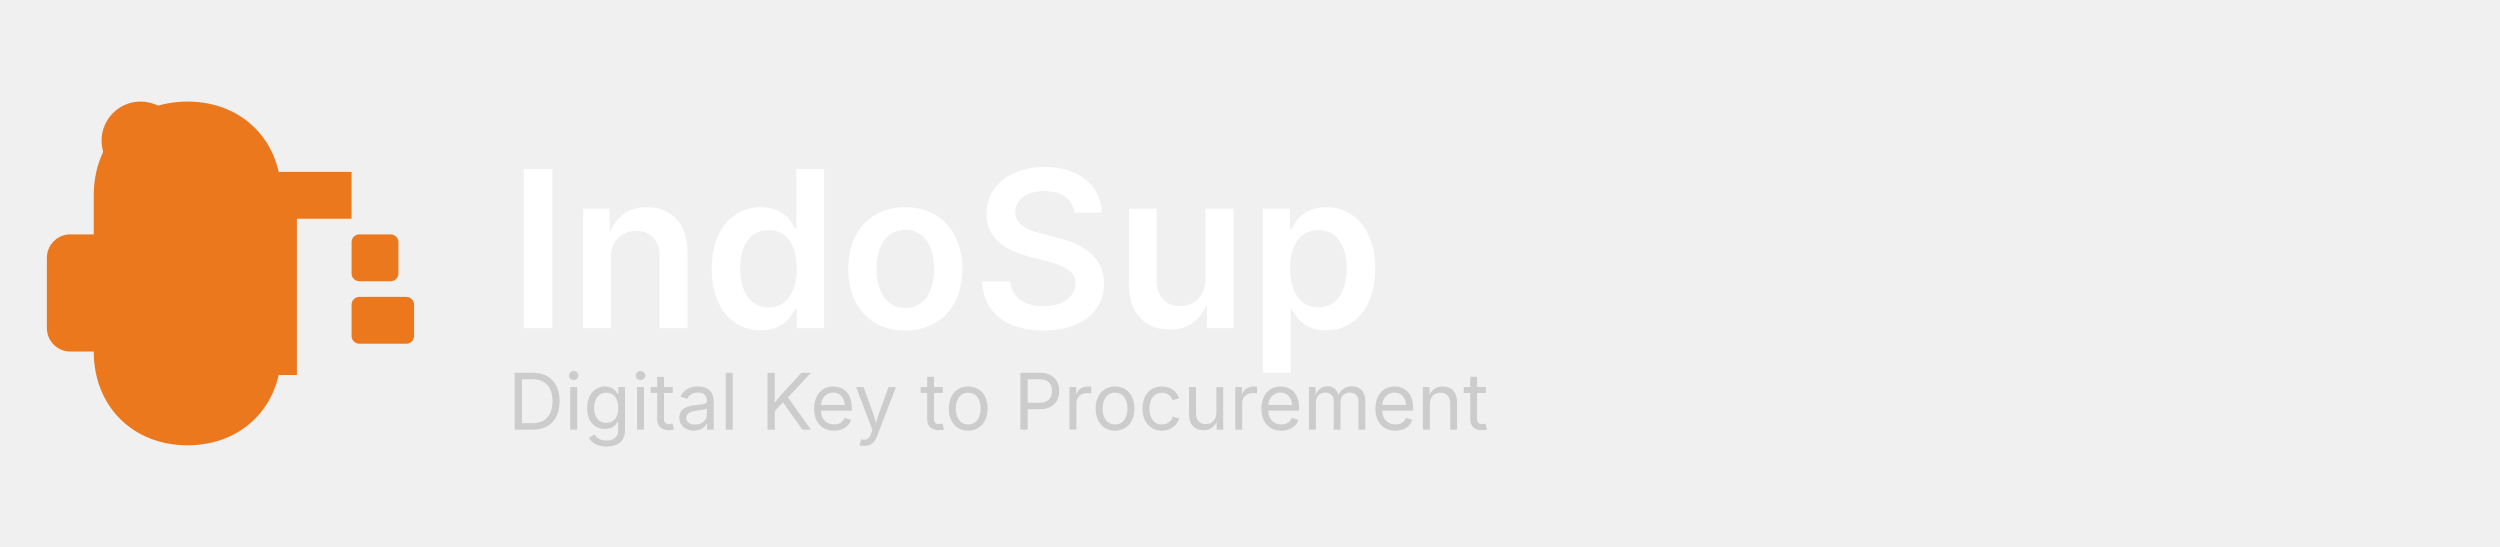
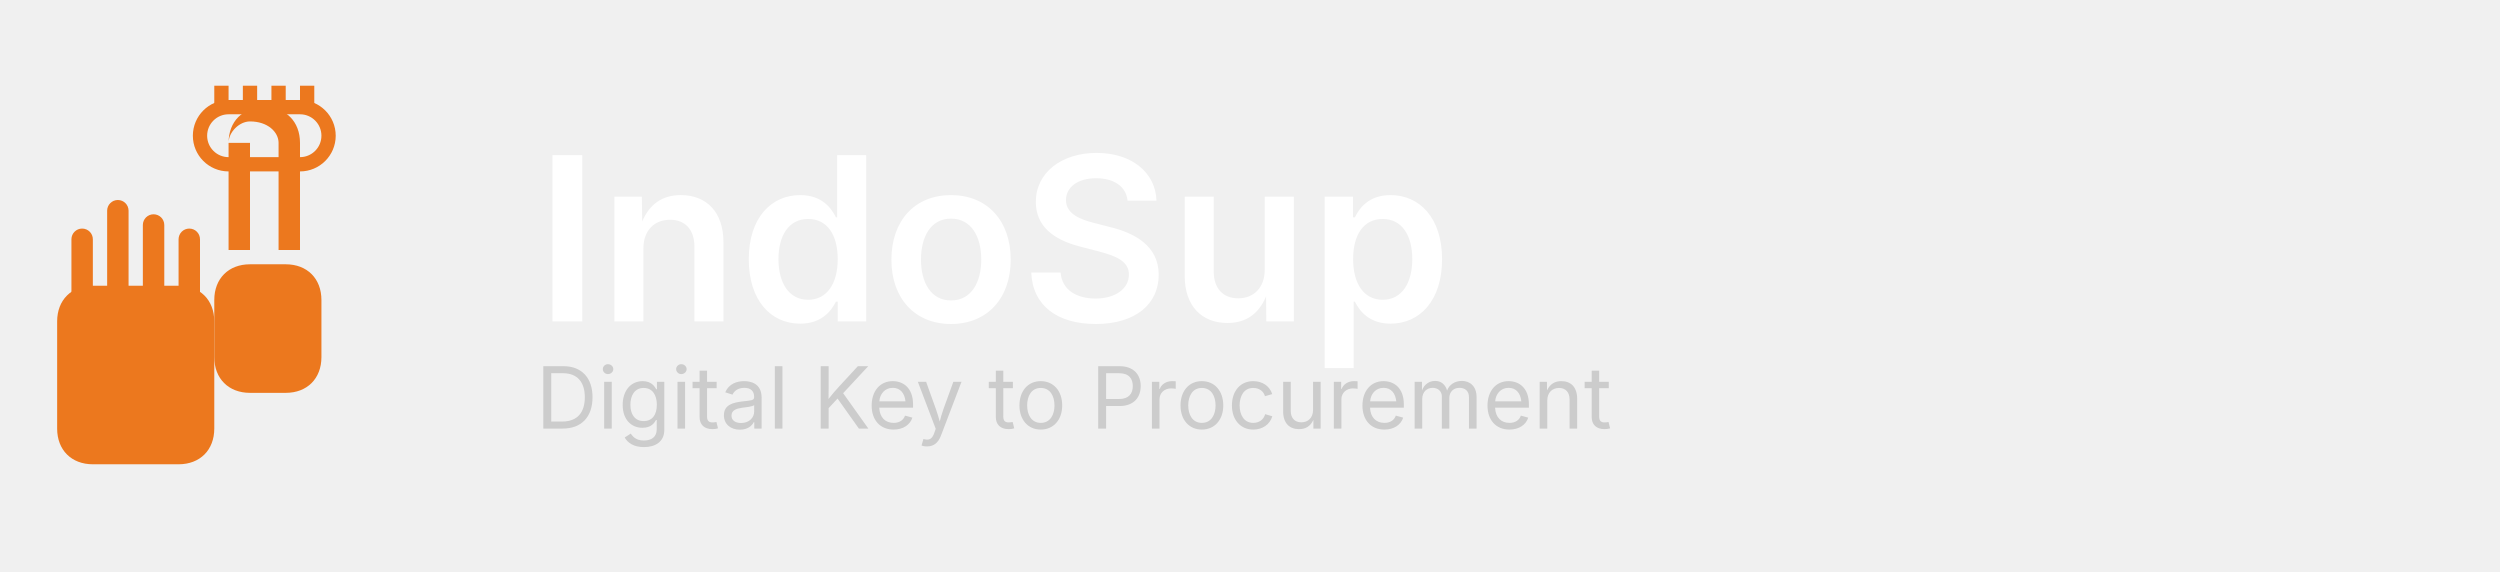
- <svg xmlns="http://www.w3.org/2000/svg" width="320" height="70" viewBox="0 0 320 70" fill="none">
+ <svg xmlns="http://www.w3.org/2000/svg" width="350" height="80" viewBox="0 0 350 80" fill="none">
  <g id="Logo">
-     <path d="M12 25C12 18 17 13 24 13C31 13 36 18 36 25V45C36 52 31 57 24 57C17 57 12 52 12 45V25Z" fill="#EC781E" />
-     <rect x="6" y="30" width="12" height="15" rx="3" fill="#EC781E" />
-     <circle cx="18" cy="18" r="5" fill="#EC781E" />
-     <path d="M30 22L45 22L45 28L38 28L38 48L30 48Z" fill="#EC781E" />
-     <rect x="45" y="30" width="6" height="6" rx="1" fill="#EC781E" />
-     <rect x="45" y="38" width="8" height="6" rx="1" fill="#EC781E" />
-     <text x="65" y="42" font-family="Inter, sans-serif" font-size="28" font-weight="600" fill="#FFFFFF">IndoSup</text>
-     <text x="65" y="55" font-family="Inter, sans-serif" font-size="10" fill="#CCCCCC">Digital Key to Procurement</text>
+     <g fill="#EC781E">
+       <path d="M8 45C8 42 10 40 13 40H25C28 40 30 42 30 45V60C30 63 28 65 25 65H13C10 65 8 63 8 60V45Z" />
+       <path d="M30 42C30 39 32 37 35 37H40C43 37 45 39 45 42V50C45 53 43 55 40 55H35C32 55 30 53 30 50V42Z" />
+       <rect x="10" y="32" width="3" height="12" rx="1.5" />
+       <rect x="15" y="28" width="3" height="16" rx="1.5" />
+       <rect x="20" y="30" width="3" height="14" rx="1.5" />
+       <rect x="25" y="32" width="3" height="12" rx="1.5" />
+       <path d="M35 20L35 35L32 35L32 20C32 17 34 15 37 15C40 15 42 17 42 20L42 35L39 35L39 20C39 18.5 37.5 17 35 17C33.5 17 32 18.5 32 20" />
+       <rect x="28" y="15" width="18" height="8" rx="4" fill="none" stroke="#EC781E" stroke-width="2" />
+       <rect x="30" y="12" width="2" height="3" />
+       <rect x="34" y="12" width="2" height="3" />
+       <rect x="38" y="12" width="2" height="3" />
+       <rect x="42" y="12" width="2" height="3" />
+     </g>
+     <text x="75" y="45" font-family="Inter, sans-serif" font-size="32" font-weight="600" fill="#FFFFFF">IndoSup</text>
+     <text x="75" y="60" font-family="Inter, sans-serif" font-size="12" fill="#CCCCCC">Digital Key to Procurement</text>
  </g>
</svg>
